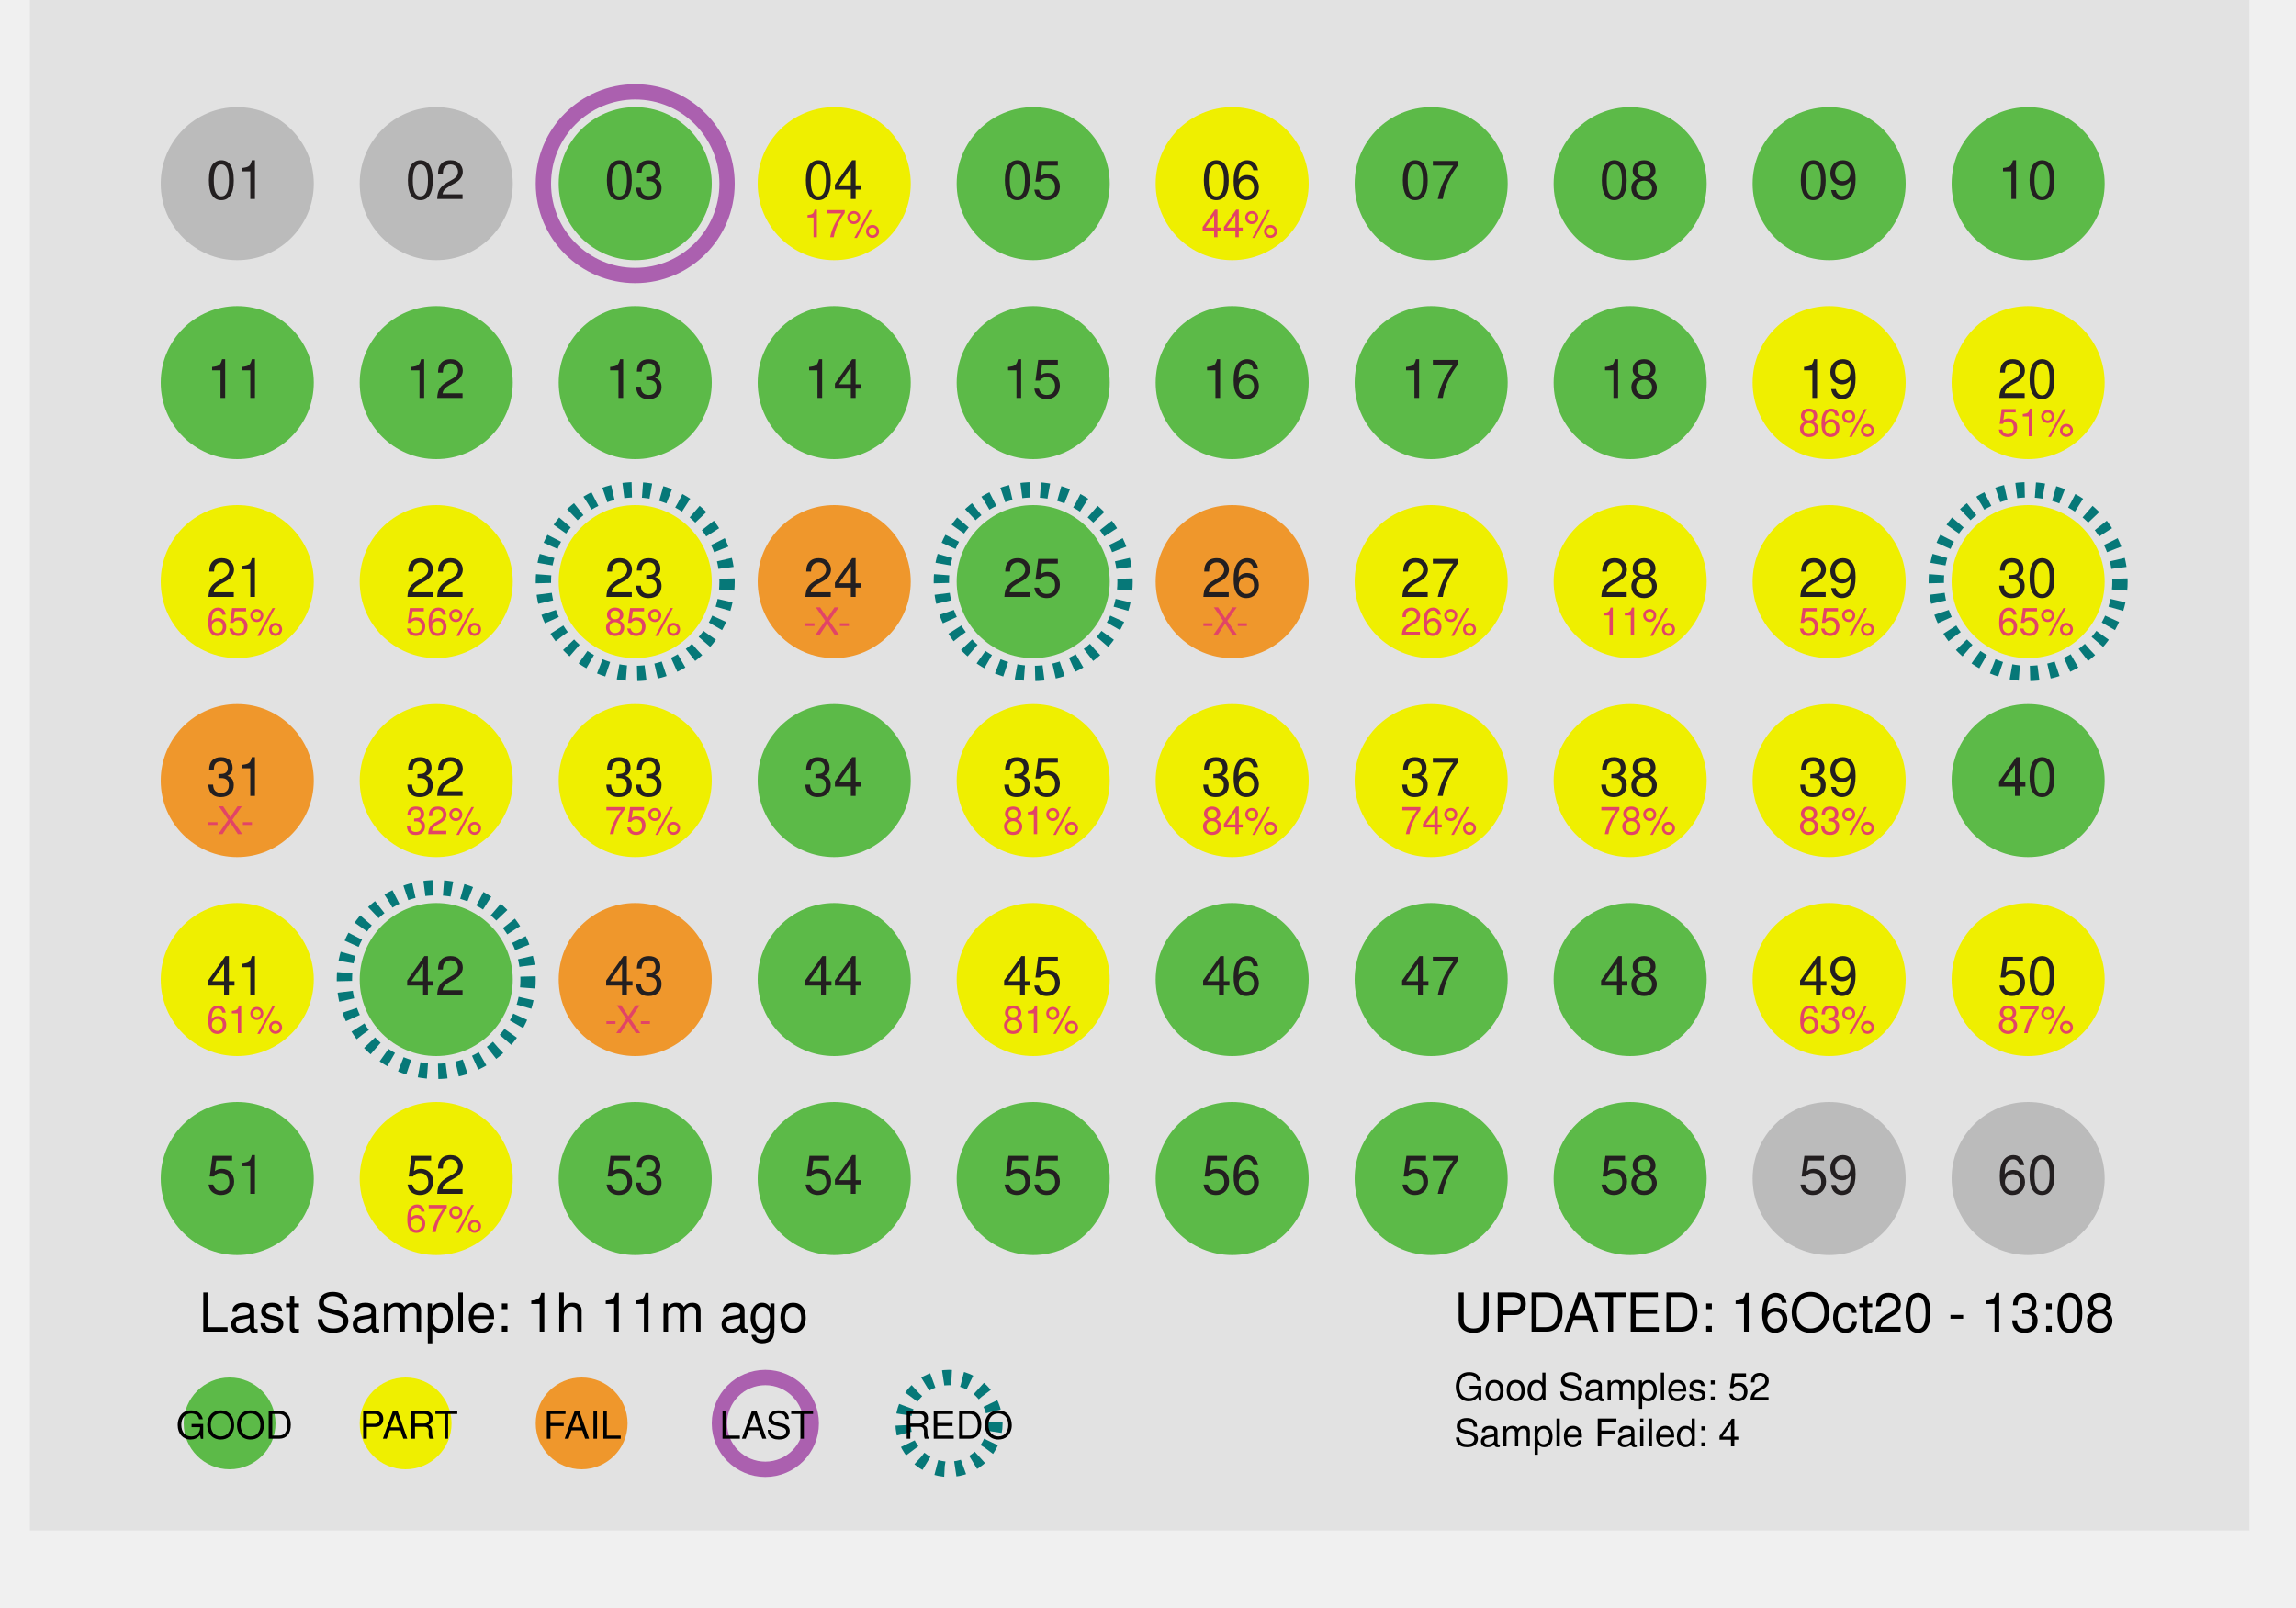
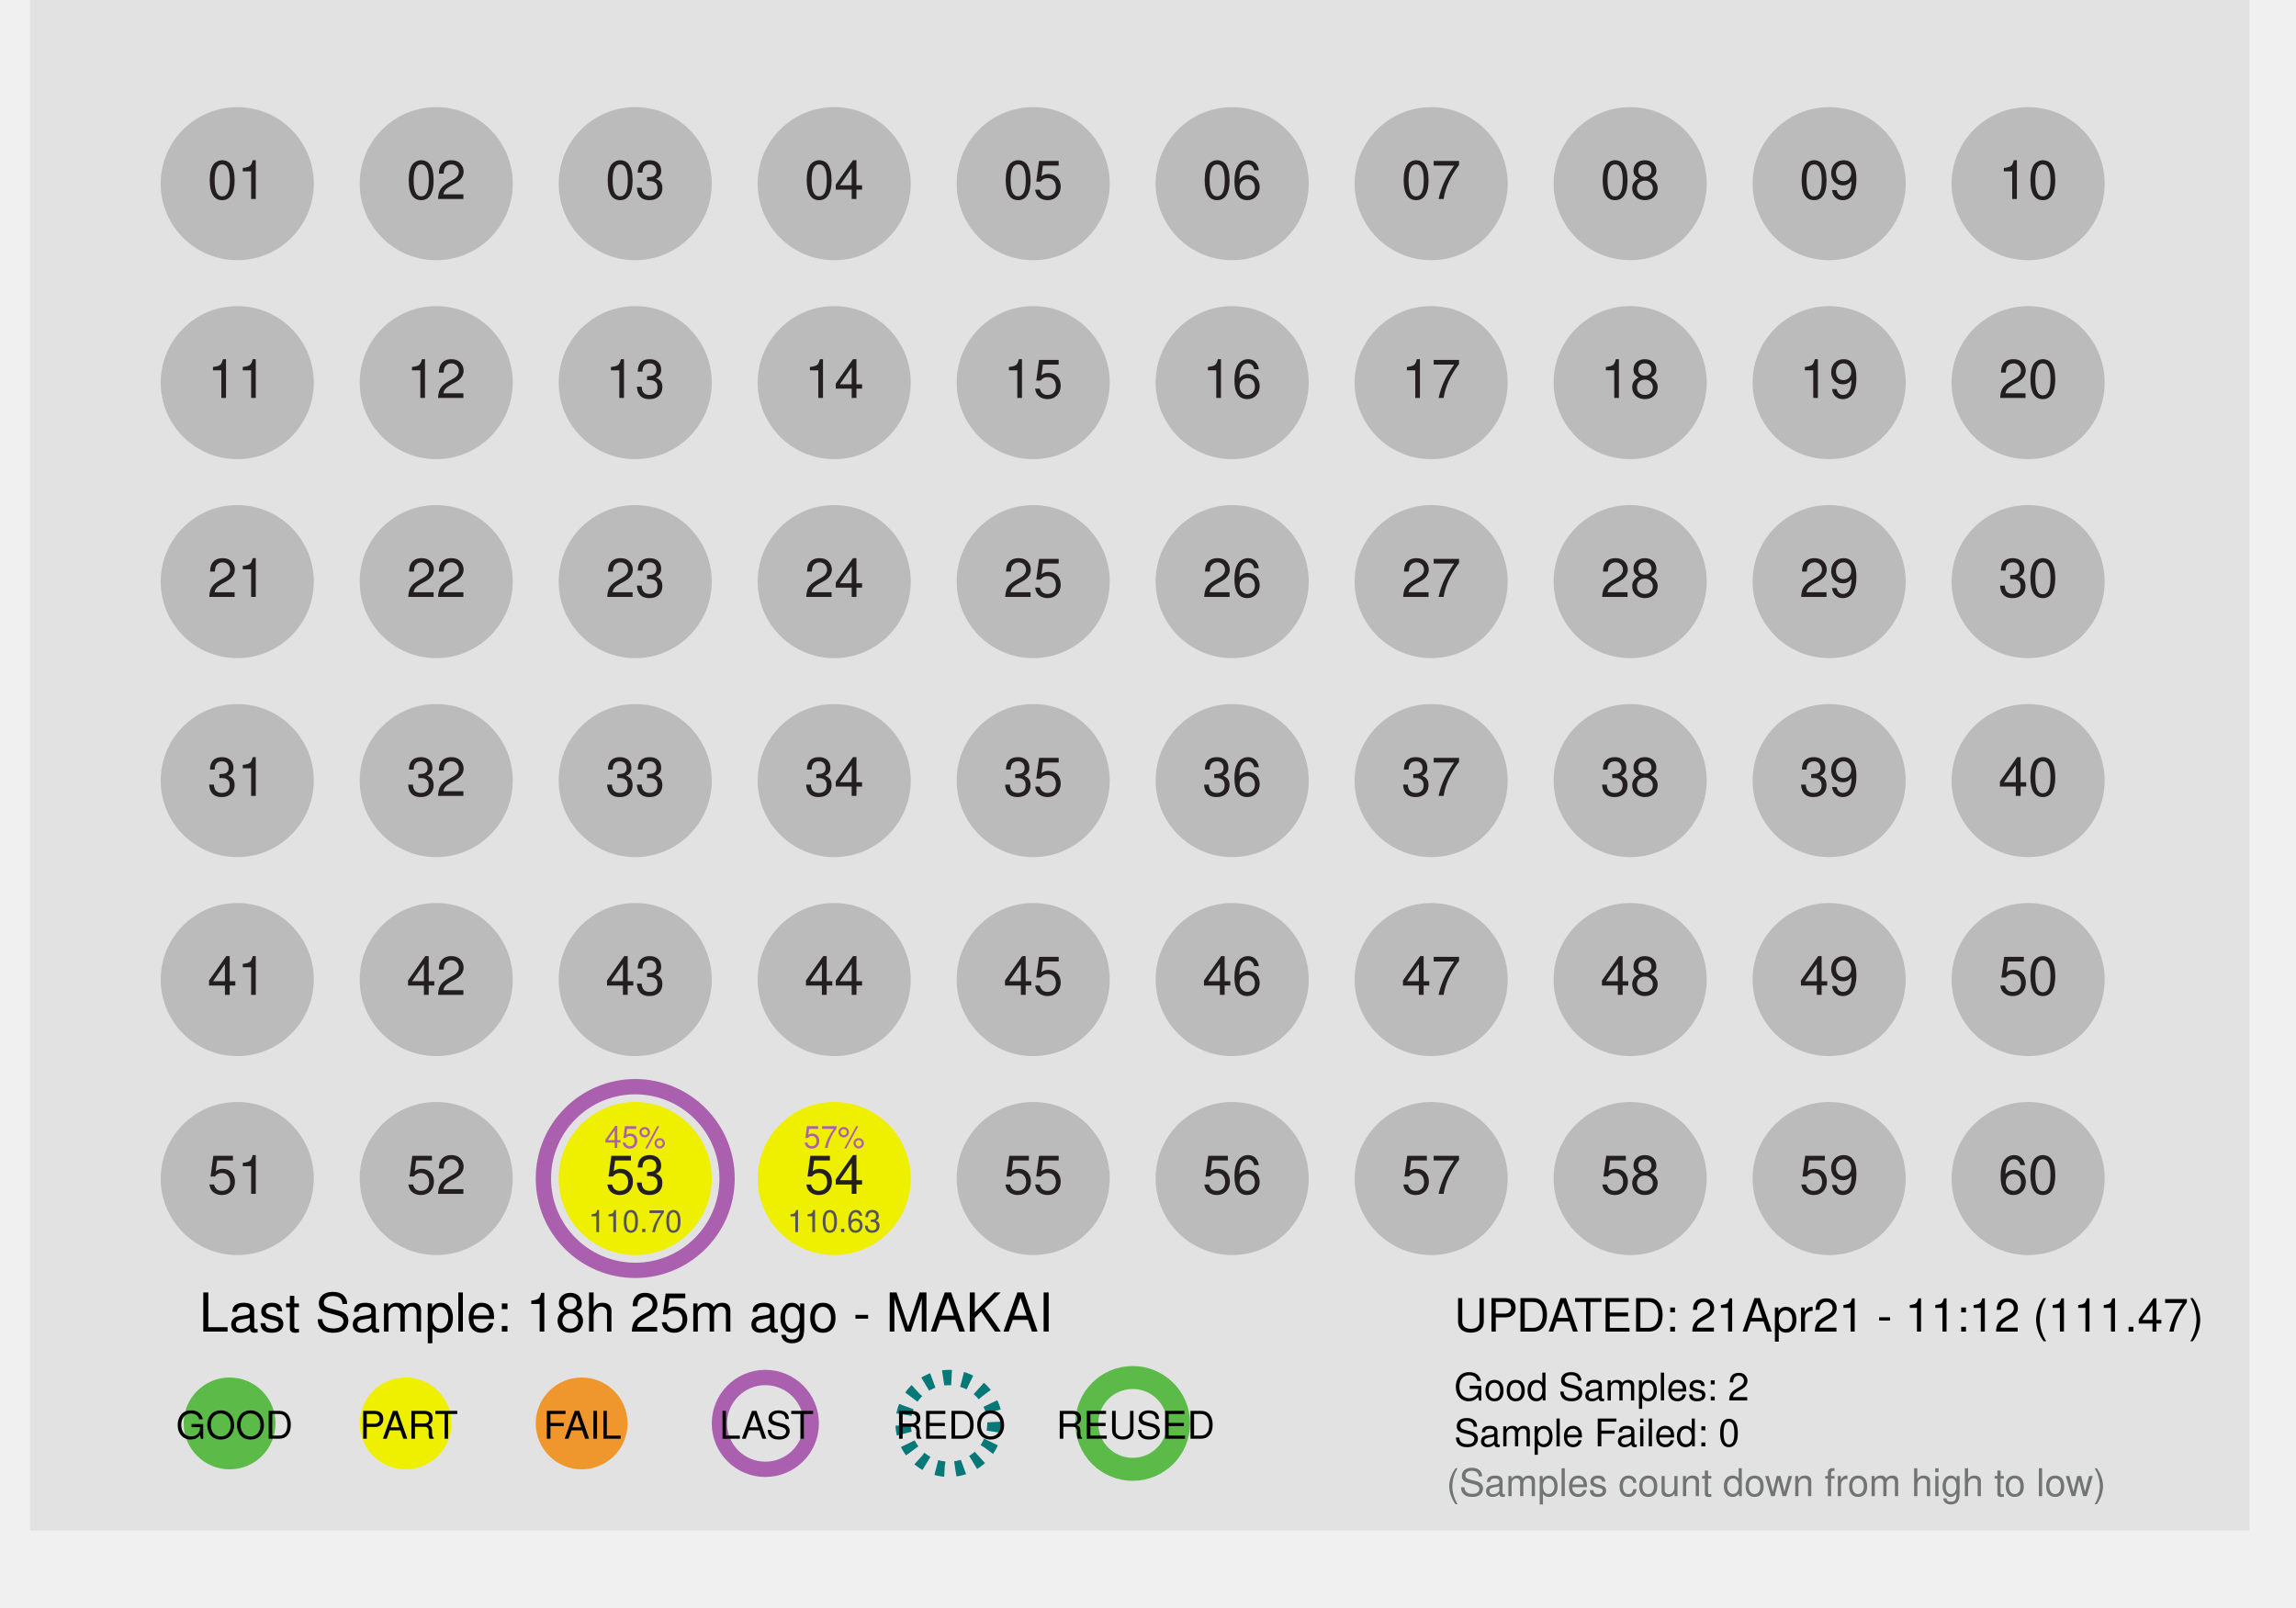
<svg xmlns="http://www.w3.org/2000/svg" id="Layer_1" data-name="Layer 1" x="0px" y="0px" viewBox="0 0 300 210" xml:space="preserve">
  <defs>
    <style>
 .st1 { fill: #dcddde; }
 .st2, .st3 { fill: #fff; }
 .st2 { stroke: #9b509f; }
 .st10, .st2, .st3 { stroke-miterlimit: 10; }
 .st10, .st2 { stroke-width: 2px; }
 .st3 { stroke: #231f20; }
 .st4 { fill: #ef972c; }
 .st5 { fill: #727373; }
 .st6 { fill: #5cba48; }
 .st7, .st8, .st9 { font-size: 7px; }
 .st7, .st8 { fill: #231f20; }
 .te5, .st7, .st9 { font-family: Helvetica; }
 .st8 { font-family: Helvetica-Bold, Helvetica; font-weight: 700; }
 .st9 { fill: #919396; }
 .st10 { fill: none; stroke: #fff; }

 .fill_gray { fill: #bbbbbb; }
 .fill_white { fill: #fff; }
 .stroke_purple { stroke: #ab60af; fill:none; stroke-width: 2px; }
 .stroke_black  { stroke: #000; fill:none; stroke-width: 2px; }
 .stroke_blue  { stroke: #067878; fill:none; stroke-width: 2px; stroke-dasharray:1.1 1.4;}
+  .stroke_green  { stroke: #5cba48; fill:none; stroke-width: 3px;}
 .stroke_dash  { stroke-dasharray:1.1 1.4;}
 .stroke_2px { stroke-width: 2px; }
 .stroke_white { fill: none; stroke: #fff; }
 .stroke_none {stroke: none; fill:none};
 .stroke_darkGray { stroke: #231f20; fill: none; stroke-width: 2px;}
 .fill_orange { fill: #ef972c; }
 .fill_yellow { fill: #efef00; }
 .fill_lightgray { fill: #e2e2e2; }
 .thick_orange     { stroke-width:4px; fill:none; stroke: #ef972c; }
 .thick_yellow     { stroke-width:4px; fill:none; stroke: #f7ca0b; }
 .thick_gray       { stroke-width:4px; fill:none; stroke: #bbbbbb; }
 .thick_green      { stroke-width:4px; fill:none; stroke: #5cba48; }
 .fill_green { fill: #5cba48; }
+  .font_size4 { font-size: 4px; }
 .font_size5 { font-size: 5px; }
+  .font_size6 { font-size: 6px; }
 .font_size7 { font-size: 7px; }
 .font_size9 { font-size: 9px; }
 .fill_red {fill: #e24466; }
-  .fill_darkgray { fill: #231f20; }
+  .fill_purple {fill:#ab60af;}
+  .fill_darkgray { fill: #555555; }
 .font_helv { font-family: Helvetica; }
 .font_helvBold { font-family: Helvetica-Bold, Helvetica; font-weight: 700; }
 .fill_lightergray { fill: #919396; }
    </style>
  </defs>
  <rect class="fill_lightgray" x="3.91" width="290" height="200" />
  <circle desc="c_big_01" class="stroke_none" cx="31" cy="24" r="12" />
  <circle desc="c_big_02" class="stroke_none" cx="57" cy="24" r="12" />
-   <circle desc="c_big_03" class="stroke_purple" cx="83" cy="24" r="12" />
+   <circle desc="c_big_03" class="stroke_none" cx="83" cy="24" r="12" />
  <circle desc="c_big_04" class="stroke_none" cx="109" cy="24" r="12" />
  <circle desc="c_big_05" class="stroke_none" cx="135" cy="24" r="12" />
  <circle desc="c_big_06" class="stroke_none" cx="161" cy="24" r="12" />
  <circle desc="c_big_07" class="stroke_none" cx="187" cy="24" r="12" />
  <circle desc="c_big_08" class="stroke_none" cx="213" cy="24" r="12" />
  <circle desc="c_big_09" class="stroke_none" cx="239" cy="24" r="12" />
  <circle desc="c_big_10" class="stroke_none" cx="265" cy="24" r="12" />
  <circle desc="c_big_11" class="stroke_none" cx="31" cy="50" r="12" />
  <circle desc="c_big_12" class="stroke_none" cx="57" cy="50" r="12" />
  <circle desc="c_big_13" class="stroke_none" cx="83" cy="50" r="12" />
  <circle desc="c_big_14" class="stroke_none" cx="109" cy="50" r="12" />
  <circle desc="c_big_15" class="stroke_none" cx="135" cy="50" r="12" />
  <circle desc="c_big_16" class="stroke_none" cx="161" cy="50" r="12" />
  <circle desc="c_big_17" class="stroke_none" cx="187" cy="50" r="12" />
  <circle desc="c_big_18" class="stroke_none" cx="213" cy="50" r="12" />
  <circle desc="c_big_19" class="stroke_none" cx="239" cy="50" r="12" />
  <circle desc="c_big_20" class="stroke_none" cx="265" cy="50" r="12" />
  <circle desc="c_big_21" class="stroke_none" cx="31" cy="76" r="12" />
  <circle desc="c_big_22" class="stroke_none" cx="57" cy="76" r="12" />
-   <circle desc="c_big_23" class="stroke_blue" cx="83" cy="76" r="12" />
+   <circle desc="c_big_23" class="stroke_none" cx="83" cy="76" r="12" />
  <circle desc="c_big_24" class="stroke_none" cx="109" cy="76" r="12" />
-   <circle desc="c_big_25" class="stroke_blue" cx="135" cy="76" r="12" />
+   <circle desc="c_big_25" class="stroke_none" cx="135" cy="76" r="12" />
  <circle desc="c_big_26" class="stroke_none" cx="161" cy="76" r="12" />
  <circle desc="c_big_27" class="stroke_none" cx="187" cy="76" r="12" />
  <circle desc="c_big_28" class="stroke_none" cx="213" cy="76" r="12" />
  <circle desc="c_big_29" class="stroke_none" cx="239" cy="76" r="12" />
-   <circle desc="c_big_30" class="stroke_blue" cx="265" cy="76" r="12" />
+   <circle desc="c_big_30" class="stroke_none" cx="265" cy="76" r="12" />
  <circle desc="c_big_31" class="stroke_none" cx="31" cy="102" r="12" />
  <circle desc="c_big_32" class="stroke_none" cx="57" cy="102" r="12" />
  <circle desc="c_big_33" class="stroke_none" cx="83" cy="102" r="12" />
  <circle desc="c_big_34" class="stroke_none" cx="109" cy="102" r="12" />
  <circle desc="c_big_35" class="stroke_none" cx="135" cy="102" r="12" />
  <circle desc="c_big_36" class="stroke_none" cx="161" cy="102" r="12" />
  <circle desc="c_big_37" class="stroke_none" cx="187" cy="102" r="12" />
  <circle desc="c_big_38" class="stroke_none" cx="213" cy="102" r="12" />
  <circle desc="c_big_39" class="stroke_none" cx="239" cy="102" r="12" />
  <circle desc="c_big_40" class="stroke_none" cx="265" cy="102" r="12" />
  <circle desc="c_big_41" class="stroke_none" cx="31" cy="128" r="12" />
-   <circle desc="c_big_42" class="stroke_blue" cx="57" cy="128" r="12" />
+   <circle desc="c_big_42" class="stroke_none" cx="57" cy="128" r="12" />
  <circle desc="c_big_43" class="stroke_none" cx="83" cy="128" r="12" />
  <circle desc="c_big_44" class="stroke_none" cx="109" cy="128" r="12" />
  <circle desc="c_big_45" class="stroke_none" cx="135" cy="128" r="12" />
  <circle desc="c_big_46" class="stroke_none" cx="161" cy="128" r="12" />
  <circle desc="c_big_47" class="stroke_none" cx="187" cy="128" r="12" />
  <circle desc="c_big_48" class="stroke_none" cx="213" cy="128" r="12" />
  <circle desc="c_big_49" class="stroke_none" cx="239" cy="128" r="12" />
  <circle desc="c_big_50" class="stroke_none" cx="265" cy="128" r="12" />
  <circle desc="c_big_51" class="stroke_none" cx="31" cy="154" r="12" />
  <circle desc="c_big_52" class="stroke_none" cx="57" cy="154" r="12" />
-   <circle desc="c_big_53" class="stroke_none" cx="83" cy="154" r="12" />
+   <circle desc="c_big_53" class="stroke_purple" cx="83" cy="154" r="12" />
  <circle desc="c_big_54" class="stroke_none" cx="109" cy="154" r="12" />
  <circle desc="c_big_55" class="stroke_none" cx="135" cy="154" r="12" />
  <circle desc="c_big_56" class="stroke_none" cx="161" cy="154" r="12" />
  <circle desc="c_big_57" class="stroke_none" cx="187" cy="154" r="12" />
  <circle desc="c_big_58" class="stroke_none" cx="213" cy="154" r="12" />
  <circle desc="c_big_59" class="stroke_none" cx="239" cy="154" r="12" />
  <circle desc="c_big_60" class="stroke_none" cx="265" cy="154" r="12" />
  <circle desc="c_small_01" class="fill_gray" cx="31" cy="24" r="10" />
  <circle desc="c_small_02" class="fill_gray" cx="57" cy="24" r="10" />
-   <circle desc="c_small_03" class="fill_green" cx="83" cy="24" r="10" />
-   <circle desc="c_small_04" class="fill_yellow" cx="109" cy="24" r="10" />
-   <circle desc="c_small_05" class="fill_green" cx="135" cy="24" r="10" />
-   <circle desc="c_small_06" class="fill_yellow" cx="161" cy="24" r="10" />
-   <circle desc="c_small_07" class="fill_green" cx="187" cy="24" r="10" />
-   <circle desc="c_small_08" class="fill_green" cx="213" cy="24" r="10" />
-   <circle desc="c_small_09" class="fill_green" cx="239" cy="24" r="10" />
-   <circle desc="c_small_10" class="fill_green" cx="265" cy="24" r="10" />
-   <circle desc="c_small_11" class="fill_green" cx="31" cy="50" r="10" />
-   <circle desc="c_small_12" class="fill_green" cx="57" cy="50" r="10" />
-   <circle desc="c_small_13" class="fill_green" cx="83" cy="50" r="10" />
-   <circle desc="c_small_14" class="fill_green" cx="109" cy="50" r="10" />
-   <circle desc="c_small_15" class="fill_green" cx="135" cy="50" r="10" />
-   <circle desc="c_small_16" class="fill_green" cx="161" cy="50" r="10" />
-   <circle desc="c_small_17" class="fill_green" cx="187" cy="50" r="10" />
-   <circle desc="c_small_18" class="fill_green" cx="213" cy="50" r="10" />
-   <circle desc="c_small_19" class="fill_yellow" cx="239" cy="50" r="10" />
-   <circle desc="c_small_20" class="fill_yellow" cx="265" cy="50" r="10" />
-   <circle desc="c_small_21" class="fill_yellow" cx="31" cy="76" r="10" />
-   <circle desc="c_small_22" class="fill_yellow" cx="57" cy="76" r="10" />
-   <circle desc="c_small_23" class="fill_yellow" cx="83" cy="76" r="10" />
-   <circle desc="c_small_24" class="fill_orange" cx="109" cy="76" r="10" />
-   <circle desc="c_small_25" class="fill_green" cx="135" cy="76" r="10" />
-   <circle desc="c_small_26" class="fill_orange" cx="161" cy="76" r="10" />
-   <circle desc="c_small_27" class="fill_yellow" cx="187" cy="76" r="10" />
-   <circle desc="c_small_28" class="fill_yellow" cx="213" cy="76" r="10" />
-   <circle desc="c_small_29" class="fill_yellow" cx="239" cy="76" r="10" />
-   <circle desc="c_small_30" class="fill_yellow" cx="265" cy="76" r="10" />
-   <circle desc="c_small_31" class="fill_orange" cx="31" cy="102" r="10" />
-   <circle desc="c_small_32" class="fill_yellow" cx="57" cy="102" r="10" />
-   <circle desc="c_small_33" class="fill_yellow" cx="83" cy="102" r="10" />
-   <circle desc="c_small_34" class="fill_green" cx="109" cy="102" r="10" />
-   <circle desc="c_small_35" class="fill_yellow" cx="135" cy="102" r="10" />
-   <circle desc="c_small_36" class="fill_yellow" cx="161" cy="102" r="10" />
-   <circle desc="c_small_37" class="fill_yellow" cx="187" cy="102" r="10" />
-   <circle desc="c_small_38" class="fill_yellow" cx="213" cy="102" r="10" />
-   <circle desc="c_small_39" class="fill_yellow" cx="239" cy="102" r="10" />
-   <circle desc="c_small_40" class="fill_green" cx="265" cy="102" r="10" />
-   <circle desc="c_small_41" class="fill_yellow" cx="31" cy="128" r="10" />
-   <circle desc="c_small_42" class="fill_green" cx="57" cy="128" r="10" />
-   <circle desc="c_small_43" class="fill_orange" cx="83" cy="128" r="10" />
-   <circle desc="c_small_44" class="fill_green" cx="109" cy="128" r="10" />
-   <circle desc="c_small_45" class="fill_yellow" cx="135" cy="128" r="10" />
-   <circle desc="c_small_46" class="fill_green" cx="161" cy="128" r="10" />
-   <circle desc="c_small_47" class="fill_green" cx="187" cy="128" r="10" />
-   <circle desc="c_small_48" class="fill_green" cx="213" cy="128" r="10" />
-   <circle desc="c_small_49" class="fill_yellow" cx="239" cy="128" r="10" />
-   <circle desc="c_small_50" class="fill_yellow" cx="265" cy="128" r="10" />
-   <circle desc="c_small_51" class="fill_green" cx="31" cy="154" r="10" />
-   <circle desc="c_small_52" class="fill_yellow" cx="57" cy="154" r="10" />
-   <circle desc="c_small_53" class="fill_green" cx="83" cy="154" r="10" />
-   <circle desc="c_small_54" class="fill_green" cx="109" cy="154" r="10" />
-   <circle desc="c_small_55" class="fill_green" cx="135" cy="154" r="10" />
-   <circle desc="c_small_56" class="fill_green" cx="161" cy="154" r="10" />
-   <circle desc="c_small_57" class="fill_green" cx="187" cy="154" r="10" />
-   <circle desc="c_small_58" class="fill_green" cx="213" cy="154" r="10" />
+   <circle desc="c_small_03" class="fill_gray" cx="83" cy="24" r="10" />
+   <circle desc="c_small_04" class="fill_gray" cx="109" cy="24" r="10" />
+   <circle desc="c_small_05" class="fill_gray" cx="135" cy="24" r="10" />
+   <circle desc="c_small_06" class="fill_gray" cx="161" cy="24" r="10" />
+   <circle desc="c_small_07" class="fill_gray" cx="187" cy="24" r="10" />
+   <circle desc="c_small_08" class="fill_gray" cx="213" cy="24" r="10" />
+   <circle desc="c_small_09" class="fill_gray" cx="239" cy="24" r="10" />
+   <circle desc="c_small_10" class="fill_gray" cx="265" cy="24" r="10" />
+   <circle desc="c_small_11" class="fill_gray" cx="31" cy="50" r="10" />
+   <circle desc="c_small_12" class="fill_gray" cx="57" cy="50" r="10" />
+   <circle desc="c_small_13" class="fill_gray" cx="83" cy="50" r="10" />
+   <circle desc="c_small_14" class="fill_gray" cx="109" cy="50" r="10" />
+   <circle desc="c_small_15" class="fill_gray" cx="135" cy="50" r="10" />
+   <circle desc="c_small_16" class="fill_gray" cx="161" cy="50" r="10" />
+   <circle desc="c_small_17" class="fill_gray" cx="187" cy="50" r="10" />
+   <circle desc="c_small_18" class="fill_gray" cx="213" cy="50" r="10" />
+   <circle desc="c_small_19" class="fill_gray" cx="239" cy="50" r="10" />
+   <circle desc="c_small_20" class="fill_gray" cx="265" cy="50" r="10" />
+   <circle desc="c_small_21" class="fill_gray" cx="31" cy="76" r="10" />
+   <circle desc="c_small_22" class="fill_gray" cx="57" cy="76" r="10" />
+   <circle desc="c_small_23" class="fill_gray" cx="83" cy="76" r="10" />
+   <circle desc="c_small_24" class="fill_gray" cx="109" cy="76" r="10" />
+   <circle desc="c_small_25" class="fill_gray" cx="135" cy="76" r="10" />
+   <circle desc="c_small_26" class="fill_gray" cx="161" cy="76" r="10" />
+   <circle desc="c_small_27" class="fill_gray" cx="187" cy="76" r="10" />
+   <circle desc="c_small_28" class="fill_gray" cx="213" cy="76" r="10" />
+   <circle desc="c_small_29" class="fill_gray" cx="239" cy="76" r="10" />
+   <circle desc="c_small_30" class="fill_gray" cx="265" cy="76" r="10" />
+   <circle desc="c_small_31" class="fill_gray" cx="31" cy="102" r="10" />
+   <circle desc="c_small_32" class="fill_gray" cx="57" cy="102" r="10" />
+   <circle desc="c_small_33" class="fill_gray" cx="83" cy="102" r="10" />
+   <circle desc="c_small_34" class="fill_gray" cx="109" cy="102" r="10" />
+   <circle desc="c_small_35" class="fill_gray" cx="135" cy="102" r="10" />
+   <circle desc="c_small_36" class="fill_gray" cx="161" cy="102" r="10" />
+   <circle desc="c_small_37" class="fill_gray" cx="187" cy="102" r="10" />
+   <circle desc="c_small_38" class="fill_gray" cx="213" cy="102" r="10" />
+   <circle desc="c_small_39" class="fill_gray" cx="239" cy="102" r="10" />
+   <circle desc="c_small_40" class="fill_gray" cx="265" cy="102" r="10" />
+   <circle desc="c_small_41" class="fill_gray" cx="31" cy="128" r="10" />
+   <circle desc="c_small_42" class="fill_gray" cx="57" cy="128" r="10" />
+   <circle desc="c_small_43" class="fill_gray" cx="83" cy="128" r="10" />
+   <circle desc="c_small_44" class="fill_gray" cx="109" cy="128" r="10" />
+   <circle desc="c_small_45" class="fill_gray" cx="135" cy="128" r="10" />
+   <circle desc="c_small_46" class="fill_gray" cx="161" cy="128" r="10" />
+   <circle desc="c_small_47" class="fill_gray" cx="187" cy="128" r="10" />
+   <circle desc="c_small_48" class="fill_gray" cx="213" cy="128" r="10" />
+   <circle desc="c_small_49" class="fill_gray" cx="239" cy="128" r="10" />
+   <circle desc="c_small_50" class="fill_gray" cx="265" cy="128" r="10" />
+   <circle desc="c_small_51" class="fill_gray" cx="31" cy="154" r="10" />
+   <circle desc="c_small_52" class="fill_gray" cx="57" cy="154" r="10" />
+   <circle desc="c_small_53" class="fill_yellow" cx="83" cy="154" r="10" />
+   <circle desc="c_small_54" class="fill_yellow" cx="109" cy="154" r="10" />
+   <circle desc="c_small_55" class="fill_gray" cx="135" cy="154" r="10" />
+   <circle desc="c_small_56" class="fill_gray" cx="161" cy="154" r="10" />
+   <circle desc="c_small_57" class="fill_gray" cx="187" cy="154" r="10" />
+   <circle desc="c_small_58" class="fill_gray" cx="213" cy="154" r="10" />
  <circle desc="c_small_59" class="fill_gray" cx="239" cy="154" r="10" />
  <circle desc="c_small_60" class="fill_gray" cx="265" cy="154" r="10" />
-   <text desc="t_label_01" class="st7" transform="translate(27 26)">01</text>
-   <text desc="t_label_02" class="st7" transform="translate(53 26)">02</text>
-   <text desc="t_label_03" class="st7" transform="translate(79 26)">03</text>
-   <text desc="t_label_04" class="st7" transform="translate(105 26)">04</text>
-   <text desc="t_label_05" class="st7" transform="translate(131 26)">05</text>
-   <text desc="t_label_06" class="st7" transform="translate(157 26)">06</text>
-   <text desc="t_label_07" class="st7" transform="translate(183 26)">07</text>
-   <text desc="t_label_08" class="st7" transform="translate(209 26)">08</text>
-   <text desc="t_label_09" class="st7" transform="translate(235 26)">09</text>
-   <text desc="t_label_10" class="st7" transform="translate(261 26)">10</text>
-   <text desc="t_label_11" class="st7" transform="translate(27 52)">11</text>
-   <text desc="t_label_12" class="st7" transform="translate(53 52)">12</text>
-   <text desc="t_label_13" class="st7" transform="translate(79 52)">13</text>
-   <text desc="t_label_14" class="st7" transform="translate(105 52)">14</text>
-   <text desc="t_label_15" class="st7" transform="translate(131 52)">15</text>
-   <text desc="t_label_16" class="st7" transform="translate(157 52)">16</text>
-   <text desc="t_label_17" class="st7" transform="translate(183 52)">17</text>
-   <text desc="t_label_18" class="st7" transform="translate(209 52)">18</text>
-   <text desc="t_label_19" class="st7" transform="translate(235 52)">19</text>
-   <text desc="t_label_20" class="st7" transform="translate(261 52)">20</text>
-   <text desc="t_label_21" class="st7" transform="translate(27 78)">21</text>
-   <text desc="t_label_22" class="st7" transform="translate(53 78)">22</text>
-   <text desc="t_label_23" class="st7" transform="translate(79 78)">23</text>
-   <text desc="t_label_24" class="st7" transform="translate(105 78)">24</text>
-   <text desc="t_label_25" class="st7" transform="translate(131 78)">25</text>
-   <text desc="t_label_26" class="st7" transform="translate(157 78)">26</text>
-   <text desc="t_label_27" class="st7" transform="translate(183 78)">27</text>
-   <text desc="t_label_28" class="st7" transform="translate(209 78)">28</text>
-   <text desc="t_label_29" class="st7" transform="translate(235 78)">29</text>
-   <text desc="t_label_30" class="st7" transform="translate(261 78)">30</text>
-   <text desc="t_label_31" class="st7" transform="translate(27 104)">31</text>
-   <text desc="t_label_32" class="st7" transform="translate(53 104)">32</text>
-   <text desc="t_label_33" class="st7" transform="translate(79 104)">33</text>
-   <text desc="t_label_34" class="st7" transform="translate(105 104)">34</text>
-   <text desc="t_label_35" class="st7" transform="translate(131 104)">35</text>
-   <text desc="t_label_36" class="st7" transform="translate(157 104)">36</text>
-   <text desc="t_label_37" class="st7" transform="translate(183 104)">37</text>
-   <text desc="t_label_38" class="st7" transform="translate(209 104)">38</text>
-   <text desc="t_label_39" class="st7" transform="translate(235 104)">39</text>
-   <text desc="t_label_40" class="st7" transform="translate(261 104)">40</text>
-   <text desc="t_label_41" class="st7" transform="translate(27 130)">41</text>
-   <text desc="t_label_42" class="st7" transform="translate(53 130)">42</text>
-   <text desc="t_label_43" class="st7" transform="translate(79 130)">43</text>
-   <text desc="t_label_44" class="st7" transform="translate(105 130)">44</text>
-   <text desc="t_label_45" class="st7" transform="translate(131 130)">45</text>
-   <text desc="t_label_46" class="st7" transform="translate(157 130)">46</text>
-   <text desc="t_label_47" class="st7" transform="translate(183 130)">47</text>
-   <text desc="t_label_48" class="st7" transform="translate(209 130)">48</text>
-   <text desc="t_label_49" class="st7" transform="translate(235 130)">49</text>
-   <text desc="t_label_50" class="st7" transform="translate(261 130)">50</text>
-   <text desc="t_label_51" class="st7" transform="translate(27 156)">51</text>
-   <text desc="t_label_52" class="st7" transform="translate(53 156)">52</text>
-   <text desc="t_label_53" class="st7" transform="translate(79 156)">53</text>
-   <text desc="t_label_54" class="st7" transform="translate(105 156)">54</text>
-   <text desc="t_label_55" class="st7" transform="translate(131 156)">55</text>
-   <text desc="t_label_56" class="st7" transform="translate(157 156)">56</text>
-   <text desc="t_label_57" class="st7" transform="translate(183 156)">57</text>
-   <text desc="t_label_58" class="st7" transform="translate(209 156)">58</text>
-   <text desc="t_label_59" class="st7" transform="translate(235 156)">59</text>
-   <text desc="t_label_60" class="st7" transform="translate(261 156)">60</text>
-   <text desc="pct_label_01" class="te5 font_size5 fill_red" transform="translate(27 31)" />
-   <text desc="pct_label_02" class="te5 font_size5 fill_red" transform="translate(53 31)" />
-   <text desc="pct_label_03" class="te5 font_size5 fill_red" transform="translate(79 31)" />
-   <text desc="pct_label_04" class="te5 font_size5 fill_red" transform="translate(105 31)">17%</text>
-   <text desc="pct_label_05" class="te5 font_size5 fill_red" transform="translate(131 31)" />
-   <text desc="pct_label_06" class="te5 font_size5 fill_red" transform="translate(157 31)">44%</text>
-   <text desc="pct_label_07" class="te5 font_size5 fill_red" transform="translate(183 31)" />
-   <text desc="pct_label_08" class="te5 font_size5 fill_red" transform="translate(209 31)" />
-   <text desc="pct_label_09" class="te5 font_size5 fill_red" transform="translate(235 31)" />
-   <text desc="pct_label_10" class="te5 font_size5 fill_red" transform="translate(261 31)" />
-   <text desc="pct_label_11" class="te5 font_size5 fill_red" transform="translate(27 57)" />
-   <text desc="pct_label_12" class="te5 font_size5 fill_red" transform="translate(53 57)" />
-   <text desc="pct_label_13" class="te5 font_size5 fill_red" transform="translate(79 57)" />
-   <text desc="pct_label_14" class="te5 font_size5 fill_red" transform="translate(105 57)" />
-   <text desc="pct_label_15" class="te5 font_size5 fill_red" transform="translate(131 57)" />
-   <text desc="pct_label_16" class="te5 font_size5 fill_red" transform="translate(157 57)" />
-   <text desc="pct_label_17" class="te5 font_size5 fill_red" transform="translate(183 57)" />
-   <text desc="pct_label_18" class="te5 font_size5 fill_red" transform="translate(209 57)" />
-   <text desc="pct_label_19" class="te5 font_size5 fill_red" transform="translate(235 57)">86%</text>
-   <text desc="pct_label_20" class="te5 font_size5 fill_red" transform="translate(261 57)">51%</text>
-   <text desc="pct_label_21" class="te5 font_size5 fill_red" transform="translate(27 83)">65%</text>
-   <text desc="pct_label_22" class="te5 font_size5 fill_red" transform="translate(53 83)">56%</text>
-   <text desc="pct_label_23" class="te5 font_size5 fill_red" transform="translate(79 83)">85%</text>
-   <text desc="pct_label_24" class="te5 font_size5 fill_red" transform="translate(105 83)">-X-</text>
-   <text desc="pct_label_25" class="te5 font_size5 fill_red" transform="translate(131 83)" />
-   <text desc="pct_label_26" class="te5 font_size5 fill_red" transform="translate(157 83)">-X-</text>
-   <text desc="pct_label_27" class="te5 font_size5 fill_red" transform="translate(183 83)">26%</text>
-   <text desc="pct_label_28" class="te5 font_size5 fill_red" transform="translate(209 83)">11%</text>
-   <text desc="pct_label_29" class="te5 font_size5 fill_red" transform="translate(235 83)">55%</text>
-   <text desc="pct_label_30" class="te5 font_size5 fill_red" transform="translate(261 83)">65%</text>
-   <text desc="pct_label_31" class="te5 font_size5 fill_red" transform="translate(27 109)">-X-</text>
-   <text desc="pct_label_32" class="te5 font_size5 fill_red" transform="translate(53 109)">32%</text>
-   <text desc="pct_label_33" class="te5 font_size5 fill_red" transform="translate(79 109)">75%</text>
-   <text desc="pct_label_34" class="te5 font_size5 fill_red" transform="translate(105 109)" />
-   <text desc="pct_label_35" class="te5 font_size5 fill_red" transform="translate(131 109)">81%</text>
-   <text desc="pct_label_36" class="te5 font_size5 fill_red" transform="translate(157 109)">84%</text>
-   <text desc="pct_label_37" class="te5 font_size5 fill_red" transform="translate(183 109)">74%</text>
-   <text desc="pct_label_38" class="te5 font_size5 fill_red" transform="translate(209 109)">78%</text>
-   <text desc="pct_label_39" class="te5 font_size5 fill_red" transform="translate(235 109)">83%</text>
-   <text desc="pct_label_40" class="te5 font_size5 fill_red" transform="translate(261 109)" />
-   <text desc="pct_label_41" class="te5 font_size5 fill_red" transform="translate(27 135)">61%</text>
-   <text desc="pct_label_42" class="te5 font_size5 fill_red" transform="translate(53 135)" />
-   <text desc="pct_label_43" class="te5 font_size5 fill_red" transform="translate(79 135)">-X-</text>
-   <text desc="pct_label_44" class="te5 font_size5 fill_red" transform="translate(105 135)" />
-   <text desc="pct_label_45" class="te5 font_size5 fill_red" transform="translate(131 135)">81%</text>
-   <text desc="pct_label_46" class="te5 font_size5 fill_red" transform="translate(157 135)" />
-   <text desc="pct_label_47" class="te5 font_size5 fill_red" transform="translate(183 135)" />
-   <text desc="pct_label_48" class="te5 font_size5 fill_red" transform="translate(209 135)" />
-   <text desc="pct_label_49" class="te5 font_size5 fill_red" transform="translate(235 135)">63%</text>
-   <text desc="pct_label_50" class="te5 font_size5 fill_red" transform="translate(261 135)">87%</text>
-   <text desc="pct_label_51" class="te5 font_size5 fill_red" transform="translate(27 161)" />
-   <text desc="pct_label_52" class="te5 font_size5 fill_red" transform="translate(53 161)">67%</text>
-   <text desc="pct_label_53" class="te5 font_size5 fill_red" transform="translate(79 161)" />
-   <text desc="pct_label_54" class="te5 font_size5 fill_red" transform="translate(105 161)" />
-   <text desc="pct_label_55" class="te5 font_size5 fill_red" transform="translate(131 161)" />
-   <text desc="pct_label_56" class="te5 font_size5 fill_red" transform="translate(157 161)" />
-   <text desc="pct_label_57" class="te5 font_size5 fill_red" transform="translate(183 161)" />
-   <text desc="pct_label_58" class="te5 font_size5 fill_red" transform="translate(209 161)" />
-   <text desc="pct_label_59" class="te5 font_size5 fill_red" transform="translate(235 161)" />
-   <text desc="pct_label_60" class="te5 font_size5 fill_red" transform="translate(261 161)" />
-   <text class="font_helv font_size7" transform="translate(26 174)">Last Sample: 1h 11m ago</text>
-   <text class="font_helv font_size7" transform="translate(190 174)">UPDATED: 16Oct20 - 13:08</text>
-   <text class="te5 font_size5" transform="translate(190 183)">Good Samples: 52</text>
-   <text class="te5 font_size5" transform="translate(190 189)">Sample Failed: 4</text>
+   <text desc="t_label_01" class="st7" text-anchor="middle" transform="translate(31 26)">01</text>
+   <text desc="t_label_02" class="st7" text-anchor="middle" transform="translate(57 26)">02</text>
+   <text desc="t_label_03" class="st7" text-anchor="middle" transform="translate(83 26)">03</text>
+   <text desc="t_label_04" class="st7" text-anchor="middle" transform="translate(109 26)">04</text>
+   <text desc="t_label_05" class="st7" text-anchor="middle" transform="translate(135 26)">05</text>
+   <text desc="t_label_06" class="st7" text-anchor="middle" transform="translate(161 26)">06</text>
+   <text desc="t_label_07" class="st7" text-anchor="middle" transform="translate(187 26)">07</text>
+   <text desc="t_label_08" class="st7" text-anchor="middle" transform="translate(213 26)">08</text>
+   <text desc="t_label_09" class="st7" text-anchor="middle" transform="translate(239 26)">09</text>
+   <text desc="t_label_10" class="st7" text-anchor="middle" transform="translate(265 26)">10</text>
+   <text desc="t_label_11" class="st7" text-anchor="middle" transform="translate(31 52)">11</text>
+   <text desc="t_label_12" class="st7" text-anchor="middle" transform="translate(57 52)">12</text>
+   <text desc="t_label_13" class="st7" text-anchor="middle" transform="translate(83 52)">13</text>
+   <text desc="t_label_14" class="st7" text-anchor="middle" transform="translate(109 52)">14</text>
+   <text desc="t_label_15" class="st7" text-anchor="middle" transform="translate(135 52)">15</text>
+   <text desc="t_label_16" class="st7" text-anchor="middle" transform="translate(161 52)">16</text>
+   <text desc="t_label_17" class="st7" text-anchor="middle" transform="translate(187 52)">17</text>
+   <text desc="t_label_18" class="st7" text-anchor="middle" transform="translate(213 52)">18</text>
+   <text desc="t_label_19" class="st7" text-anchor="middle" transform="translate(239 52)">19</text>
+   <text desc="t_label_20" class="st7" text-anchor="middle" transform="translate(265 52)">20</text>
+   <text desc="t_label_21" class="st7" text-anchor="middle" transform="translate(31 78)">21</text>
+   <text desc="t_label_22" class="st7" text-anchor="middle" transform="translate(57 78)">22</text>
+   <text desc="t_label_23" class="st7" text-anchor="middle" transform="translate(83 78)">23</text>
+   <text desc="t_label_24" class="st7" text-anchor="middle" transform="translate(109 78)">24</text>
+   <text desc="t_label_25" class="st7" text-anchor="middle" transform="translate(135 78)">25</text>
+   <text desc="t_label_26" class="st7" text-anchor="middle" transform="translate(161 78)">26</text>
+   <text desc="t_label_27" class="st7" text-anchor="middle" transform="translate(187 78)">27</text>
+   <text desc="t_label_28" class="st7" text-anchor="middle" transform="translate(213 78)">28</text>
+   <text desc="t_label_29" class="st7" text-anchor="middle" transform="translate(239 78)">29</text>
+   <text desc="t_label_30" class="st7" text-anchor="middle" transform="translate(265 78)">30</text>
+   <text desc="t_label_31" class="st7" text-anchor="middle" transform="translate(31 104)">31</text>
+   <text desc="t_label_32" class="st7" text-anchor="middle" transform="translate(57 104)">32</text>
+   <text desc="t_label_33" class="st7" text-anchor="middle" transform="translate(83 104)">33</text>
+   <text desc="t_label_34" class="st7" text-anchor="middle" transform="translate(109 104)">34</text>
+   <text desc="t_label_35" class="st7" text-anchor="middle" transform="translate(135 104)">35</text>
+   <text desc="t_label_36" class="st7" text-anchor="middle" transform="translate(161 104)">36</text>
+   <text desc="t_label_37" class="st7" text-anchor="middle" transform="translate(187 104)">37</text>
+   <text desc="t_label_38" class="st7" text-anchor="middle" transform="translate(213 104)">38</text>
+   <text desc="t_label_39" class="st7" text-anchor="middle" transform="translate(239 104)">39</text>
+   <text desc="t_label_40" class="st7" text-anchor="middle" transform="translate(265 104)">40</text>
+   <text desc="t_label_41" class="st7" text-anchor="middle" transform="translate(31 130)">41</text>
+   <text desc="t_label_42" class="st7" text-anchor="middle" transform="translate(57 130)">42</text>
+   <text desc="t_label_43" class="st7" text-anchor="middle" transform="translate(83 130)">43</text>
+   <text desc="t_label_44" class="st7" text-anchor="middle" transform="translate(109 130)">44</text>
+   <text desc="t_label_45" class="st7" text-anchor="middle" transform="translate(135 130)">45</text>
+   <text desc="t_label_46" class="st7" text-anchor="middle" transform="translate(161 130)">46</text>
+   <text desc="t_label_47" class="st7" text-anchor="middle" transform="translate(187 130)">47</text>
+   <text desc="t_label_48" class="st7" text-anchor="middle" transform="translate(213 130)">48</text>
+   <text desc="t_label_49" class="st7" text-anchor="middle" transform="translate(239 130)">49</text>
+   <text desc="t_label_50" class="st7" text-anchor="middle" transform="translate(265 130)">50</text>
+   <text desc="t_label_51" class="st7" text-anchor="middle" transform="translate(31 156)">51</text>
+   <text desc="t_label_52" class="st7" text-anchor="middle" transform="translate(57 156)">52</text>
+   <text desc="t_label_53" class="st7" text-anchor="middle" transform="translate(83 156)">53</text>
+   <text desc="t_label_54" class="st7" text-anchor="middle" transform="translate(109 156)">54</text>
+   <text desc="t_label_55" class="st7" text-anchor="middle" transform="translate(135 156)">55</text>
+   <text desc="t_label_56" class="st7" text-anchor="middle" transform="translate(161 156)">56</text>
+   <text desc="t_label_57" class="st7" text-anchor="middle" transform="translate(187 156)">57</text>
+   <text desc="t_label_58" class="st7" text-anchor="middle" transform="translate(213 156)">58</text>
+   <text desc="t_label_59" class="st7" text-anchor="middle" transform="translate(239 156)">59</text>
+   <text desc="t_label_60" class="st7" text-anchor="middle" transform="translate(265 156)">60</text>
+   <text desc="pct_label_01" text-anchor="middle" class="te5 font_size4 fill_purple" transform="translate(31 20)" />
+   <text desc="pct_label_02" text-anchor="middle" class="te5 font_size4 fill_purple" transform="translate(57 20)" />
+   <text desc="pct_label_03" text-anchor="middle" class="te5 font_size4 fill_purple" transform="translate(83 20)" />
+   <text desc="pct_label_04" text-anchor="middle" class="te5 font_size4 fill_purple" transform="translate(109 20)" />
+   <text desc="pct_label_05" text-anchor="middle" class="te5 font_size4 fill_purple" transform="translate(135 20)" />
+   <text desc="pct_label_06" text-anchor="middle" class="te5 font_size4 fill_purple" transform="translate(161 20)" />
+   <text desc="pct_label_07" text-anchor="middle" class="te5 font_size4 fill_purple" transform="translate(187 20)" />
+   <text desc="pct_label_08" text-anchor="middle" class="te5 font_size4 fill_purple" transform="translate(213 20)" />
+   <text desc="pct_label_09" text-anchor="middle" class="te5 font_size4 fill_purple" transform="translate(239 20)" />
+   <text desc="pct_label_10" text-anchor="middle" class="te5 font_size4 fill_purple" transform="translate(265 20)" />
+   <text desc="pct_label_11" text-anchor="middle" class="te5 font_size4 fill_purple" transform="translate(31 46)" />
+   <text desc="pct_label_12" text-anchor="middle" class="te5 font_size4 fill_purple" transform="translate(57 46)" />
+   <text desc="pct_label_13" text-anchor="middle" class="te5 font_size4 fill_purple" transform="translate(83 46)" />
+   <text desc="pct_label_14" text-anchor="middle" class="te5 font_size4 fill_purple" transform="translate(109 46)" />
+   <text desc="pct_label_15" text-anchor="middle" class="te5 font_size4 fill_purple" transform="translate(135 46)" />
+   <text desc="pct_label_16" text-anchor="middle" class="te5 font_size4 fill_purple" transform="translate(161 46)" />
+   <text desc="pct_label_17" text-anchor="middle" class="te5 font_size4 fill_purple" transform="translate(187 46)" />
+   <text desc="pct_label_18" text-anchor="middle" class="te5 font_size4 fill_purple" transform="translate(213 46)" />
+   <text desc="pct_label_19" text-anchor="middle" class="te5 font_size4 fill_purple" transform="translate(239 46)" />
+   <text desc="pct_label_20" text-anchor="middle" class="te5 font_size4 fill_purple" transform="translate(265 46)" />
+   <text desc="pct_label_21" text-anchor="middle" class="te5 font_size4 fill_purple" transform="translate(31 72)" />
+   <text desc="pct_label_22" text-anchor="middle" class="te5 font_size4 fill_purple" transform="translate(57 72)" />
+   <text desc="pct_label_23" text-anchor="middle" class="te5 font_size4 fill_purple" transform="translate(83 72)" />
+   <text desc="pct_label_24" text-anchor="middle" class="te5 font_size4 fill_purple" transform="translate(109 72)" />
+   <text desc="pct_label_25" text-anchor="middle" class="te5 font_size4 fill_purple" transform="translate(135 72)" />
+   <text desc="pct_label_26" text-anchor="middle" class="te5 font_size4 fill_purple" transform="translate(161 72)" />
+   <text desc="pct_label_27" text-anchor="middle" class="te5 font_size4 fill_purple" transform="translate(187 72)" />
+   <text desc="pct_label_28" text-anchor="middle" class="te5 font_size4 fill_purple" transform="translate(213 72)" />
+   <text desc="pct_label_29" text-anchor="middle" class="te5 font_size4 fill_purple" transform="translate(239 72)" />
+   <text desc="pct_label_30" text-anchor="middle" class="te5 font_size4 fill_purple" transform="translate(265 72)" />
+   <text desc="pct_label_31" text-anchor="middle" class="te5 font_size4 fill_purple" transform="translate(31 98)" />
+   <text desc="pct_label_32" text-anchor="middle" class="te5 font_size4 fill_purple" transform="translate(57 98)" />
+   <text desc="pct_label_33" text-anchor="middle" class="te5 font_size4 fill_purple" transform="translate(83 98)" />
+   <text desc="pct_label_34" text-anchor="middle" class="te5 font_size4 fill_purple" transform="translate(109 98)" />
+   <text desc="pct_label_35" text-anchor="middle" class="te5 font_size4 fill_purple" transform="translate(135 98)" />
+   <text desc="pct_label_36" text-anchor="middle" class="te5 font_size4 fill_purple" transform="translate(161 98)" />
+   <text desc="pct_label_37" text-anchor="middle" class="te5 font_size4 fill_purple" transform="translate(187 98)" />
+   <text desc="pct_label_38" text-anchor="middle" class="te5 font_size4 fill_purple" transform="translate(213 98)" />
+   <text desc="pct_label_39" text-anchor="middle" class="te5 font_size4 fill_purple" transform="translate(239 98)" />
+   <text desc="pct_label_40" text-anchor="middle" class="te5 font_size4 fill_purple" transform="translate(265 98)" />
+   <text desc="pct_label_41" text-anchor="middle" class="te5 font_size4 fill_purple" transform="translate(31 124)" />
+   <text desc="pct_label_42" text-anchor="middle" class="te5 font_size4 fill_purple" transform="translate(57 124)" />
+   <text desc="pct_label_43" text-anchor="middle" class="te5 font_size4 fill_purple" transform="translate(83 124)" />
+   <text desc="pct_label_44" text-anchor="middle" class="te5 font_size4 fill_purple" transform="translate(109 124)" />
+   <text desc="pct_label_45" text-anchor="middle" class="te5 font_size4 fill_purple" transform="translate(135 124)" />
+   <text desc="pct_label_46" text-anchor="middle" class="te5 font_size4 fill_purple" transform="translate(161 124)" />
+   <text desc="pct_label_47" text-anchor="middle" class="te5 font_size4 fill_purple" transform="translate(187 124)" />
+   <text desc="pct_label_48" text-anchor="middle" class="te5 font_size4 fill_purple" transform="translate(213 124)" />
+   <text desc="pct_label_49" text-anchor="middle" class="te5 font_size4 fill_purple" transform="translate(239 124)" />
+   <text desc="pct_label_50" text-anchor="middle" class="te5 font_size4 fill_purple" transform="translate(265 124)" />
+   <text desc="pct_label_51" text-anchor="middle" class="te5 font_size4 fill_purple" transform="translate(31 150)" />
+   <text desc="pct_label_52" text-anchor="middle" class="te5 font_size4 fill_purple" transform="translate(57 150)" />
+   <text desc="pct_label_53" text-anchor="middle" class="te5 font_size4 fill_purple" transform="translate(83 150)">45%</text>
+   <text desc="pct_label_54" text-anchor="middle" class="te5 font_size4 fill_purple" transform="translate(109 150)">57%</text>
+   <text desc="pct_label_55" text-anchor="middle" class="te5 font_size4 fill_purple" transform="translate(135 150)" />
+   <text desc="pct_label_56" text-anchor="middle" class="te5 font_size4 fill_purple" transform="translate(161 150)" />
+   <text desc="pct_label_57" text-anchor="middle" class="te5 font_size4 fill_purple" transform="translate(187 150)" />
+   <text desc="pct_label_58" text-anchor="middle" class="te5 font_size4 fill_purple" transform="translate(213 150)" />
+   <text desc="pct_label_59" text-anchor="middle" class="te5 font_size4 fill_purple" transform="translate(239 150)" />
+   <text desc="pct_label_60" text-anchor="middle" class="te5 font_size4 fill_purple" transform="translate(265 150)" />
+   <text desc="time_label_01" text-anchor="middle" class="te5 font_size4 fill_darkgray" transform="translate(31 31)" />
+   <text desc="time_label_02" text-anchor="middle" class="te5 font_size4 fill_darkgray" transform="translate(57 31)" />
+   <text desc="time_label_03" text-anchor="middle" class="te5 font_size4 fill_darkgray" transform="translate(83 31)" />
+   <text desc="time_label_04" text-anchor="middle" class="te5 font_size4 fill_darkgray" transform="translate(109 31)" />
+   <text desc="time_label_05" text-anchor="middle" class="te5 font_size4 fill_darkgray" transform="translate(135 31)" />
+   <text desc="time_label_06" text-anchor="middle" class="te5 font_size4 fill_darkgray" transform="translate(161 31)" />
+   <text desc="time_label_07" text-anchor="middle" class="te5 font_size4 fill_darkgray" transform="translate(187 31)" />
+   <text desc="time_label_08" text-anchor="middle" class="te5 font_size4 fill_darkgray" transform="translate(213 31)" />
+   <text desc="time_label_09" text-anchor="middle" class="te5 font_size4 fill_darkgray" transform="translate(239 31)" />
+   <text desc="time_label_10" text-anchor="middle" class="te5 font_size4 fill_darkgray" transform="translate(265 31)" />
+   <text desc="time_label_11" text-anchor="middle" class="te5 font_size4 fill_darkgray" transform="translate(31 57)" />
+   <text desc="time_label_12" text-anchor="middle" class="te5 font_size4 fill_darkgray" transform="translate(57 57)" />
+   <text desc="time_label_13" text-anchor="middle" class="te5 font_size4 fill_darkgray" transform="translate(83 57)" />
+   <text desc="time_label_14" text-anchor="middle" class="te5 font_size4 fill_darkgray" transform="translate(109 57)" />
+   <text desc="time_label_15" text-anchor="middle" class="te5 font_size4 fill_darkgray" transform="translate(135 57)" />
+   <text desc="time_label_16" text-anchor="middle" class="te5 font_size4 fill_darkgray" transform="translate(161 57)" />
+   <text desc="time_label_17" text-anchor="middle" class="te5 font_size4 fill_darkgray" transform="translate(187 57)" />
+   <text desc="time_label_18" text-anchor="middle" class="te5 font_size4 fill_darkgray" transform="translate(213 57)" />
+   <text desc="time_label_19" text-anchor="middle" class="te5 font_size4 fill_darkgray" transform="translate(239 57)" />
+   <text desc="time_label_20" text-anchor="middle" class="te5 font_size4 fill_darkgray" transform="translate(265 57)" />
+   <text desc="time_label_21" text-anchor="middle" class="te5 font_size4 fill_darkgray" transform="translate(31 83)" />
+   <text desc="time_label_22" text-anchor="middle" class="te5 font_size4 fill_darkgray" transform="translate(57 83)" />
+   <text desc="time_label_23" text-anchor="middle" class="te5 font_size4 fill_darkgray" transform="translate(83 83)" />
+   <text desc="time_label_24" text-anchor="middle" class="te5 font_size4 fill_darkgray" transform="translate(109 83)" />
+   <text desc="time_label_25" text-anchor="middle" class="te5 font_size4 fill_darkgray" transform="translate(135 83)" />
+   <text desc="time_label_26" text-anchor="middle" class="te5 font_size4 fill_darkgray" transform="translate(161 83)" />
+   <text desc="time_label_27" text-anchor="middle" class="te5 font_size4 fill_darkgray" transform="translate(187 83)" />
+   <text desc="time_label_28" text-anchor="middle" class="te5 font_size4 fill_darkgray" transform="translate(213 83)" />
+   <text desc="time_label_29" text-anchor="middle" class="te5 font_size4 fill_darkgray" transform="translate(239 83)" />
+   <text desc="time_label_30" text-anchor="middle" class="te5 font_size4 fill_darkgray" transform="translate(265 83)" />
+   <text desc="time_label_31" text-anchor="middle" class="te5 font_size4 fill_darkgray" transform="translate(31 109)" />
+   <text desc="time_label_32" text-anchor="middle" class="te5 font_size4 fill_darkgray" transform="translate(57 109)" />
+   <text desc="time_label_33" text-anchor="middle" class="te5 font_size4 fill_darkgray" transform="translate(83 109)" />
+   <text desc="time_label_34" text-anchor="middle" class="te5 font_size4 fill_darkgray" transform="translate(109 109)" />
+   <text desc="time_label_35" text-anchor="middle" class="te5 font_size4 fill_darkgray" transform="translate(135 109)" />
+   <text desc="time_label_36" text-anchor="middle" class="te5 font_size4 fill_darkgray" transform="translate(161 109)" />
+   <text desc="time_label_37" text-anchor="middle" class="te5 font_size4 fill_darkgray" transform="translate(187 109)" />
+   <text desc="time_label_38" text-anchor="middle" class="te5 font_size4 fill_darkgray" transform="translate(213 109)" />
+   <text desc="time_label_39" text-anchor="middle" class="te5 font_size4 fill_darkgray" transform="translate(239 109)" />
+   <text desc="time_label_40" text-anchor="middle" class="te5 font_size4 fill_darkgray" transform="translate(265 109)" />
+   <text desc="time_label_41" text-anchor="middle" class="te5 font_size4 fill_darkgray" transform="translate(31 135)" />
+   <text desc="time_label_42" text-anchor="middle" class="te5 font_size4 fill_darkgray" transform="translate(57 135)" />
+   <text desc="time_label_43" text-anchor="middle" class="te5 font_size4 fill_darkgray" transform="translate(83 135)" />
+   <text desc="time_label_44" text-anchor="middle" class="te5 font_size4 fill_darkgray" transform="translate(109 135)" />
+   <text desc="time_label_45" text-anchor="middle" class="te5 font_size4 fill_darkgray" transform="translate(135 135)" />
+   <text desc="time_label_46" text-anchor="middle" class="te5 font_size4 fill_darkgray" transform="translate(161 135)" />
+   <text desc="time_label_47" text-anchor="middle" class="te5 font_size4 fill_darkgray" transform="translate(187 135)" />
+   <text desc="time_label_48" text-anchor="middle" class="te5 font_size4 fill_darkgray" transform="translate(213 135)" />
+   <text desc="time_label_49" text-anchor="middle" class="te5 font_size4 fill_darkgray" transform="translate(239 135)" />
+   <text desc="time_label_50" text-anchor="middle" class="te5 font_size4 fill_darkgray" transform="translate(265 135)" />
+   <text desc="time_label_51" text-anchor="middle" class="te5 font_size4 fill_darkgray" transform="translate(31 161)" />
+   <text desc="time_label_52" text-anchor="middle" class="te5 font_size4 fill_darkgray" transform="translate(57 161)" />
+   <text desc="time_label_53" text-anchor="middle" class="te5 font_size4 fill_darkgray" transform="translate(83 161)">110.70</text>
+   <text desc="time_label_54" text-anchor="middle" class="te5 font_size4 fill_darkgray" transform="translate(109 161)">110.63</text>
+   <text desc="time_label_55" text-anchor="middle" class="te5 font_size4 fill_darkgray" transform="translate(135 161)" />
+   <text desc="time_label_56" text-anchor="middle" class="te5 font_size4 fill_darkgray" transform="translate(161 161)" />
+   <text desc="time_label_57" text-anchor="middle" class="te5 font_size4 fill_darkgray" transform="translate(187 161)" />
+   <text desc="time_label_58" text-anchor="middle" class="te5 font_size4 fill_darkgray" transform="translate(213 161)" />
+   <text desc="time_label_59" text-anchor="middle" class="te5 font_size4 fill_darkgray" transform="translate(239 161)" />
+   <text desc="time_label_60" text-anchor="middle" class="te5 font_size4 fill_darkgray" transform="translate(265 161)" />
+   <text class="font_helv font_size7" transform="translate(26 174)">Last Sample: 18h 25m ago - MAKAI</text>
+   <text class="font_helv font_size6" transform="translate(190 174)">UPDATED: 21Apr21 - 11:12 (111.47)</text>
+   <text class="te5 font_size5" transform="translate(190 183)">Good Samples: 2 </text>
+   <text class="te5 font_size5" transform="translate(190 189)">Sample Failed: 0</text>
+   <text class="te5 st5 font_size5" transform="translate(189 195.5)">(Samples count down from high to low)</text>
  <circle class="fill_green" cx="30" cy="186" r="6" />
  <text class="te5 font_size5" transform="translate(23 188)">GOOD</text>
  <circle class="fill_yellow" cx="53" cy="186" r="6" />
  <text class="te5 font_size5" transform="translate(47 188)">PART</text>
  <circle class="fill_orange" cx="76" cy="186" r="6" />
  <text class="te5 font_size5" transform="translate(71 188)">FAIL</text>
  <circle class="stroke_purple" cx="100" cy="186" r="6" />
  <text class="te5 font_size5" transform="translate(94 188)">LAST</text>
  <circle class="stroke_blue stroke_dash" cx="124" cy="186" r="6" />
-   <text class="te5 font_size5" transform="translate(118 188)">REDO</text>
+   <text class="te5 font_size5" transform="translate(117 188)">REDO</text>
+   <circle class="stroke_green" cx="148" cy="186" r="6" />
+   <text class="te5 font_size5" transform="translate(138 188)">REUSED</text>
</svg>
